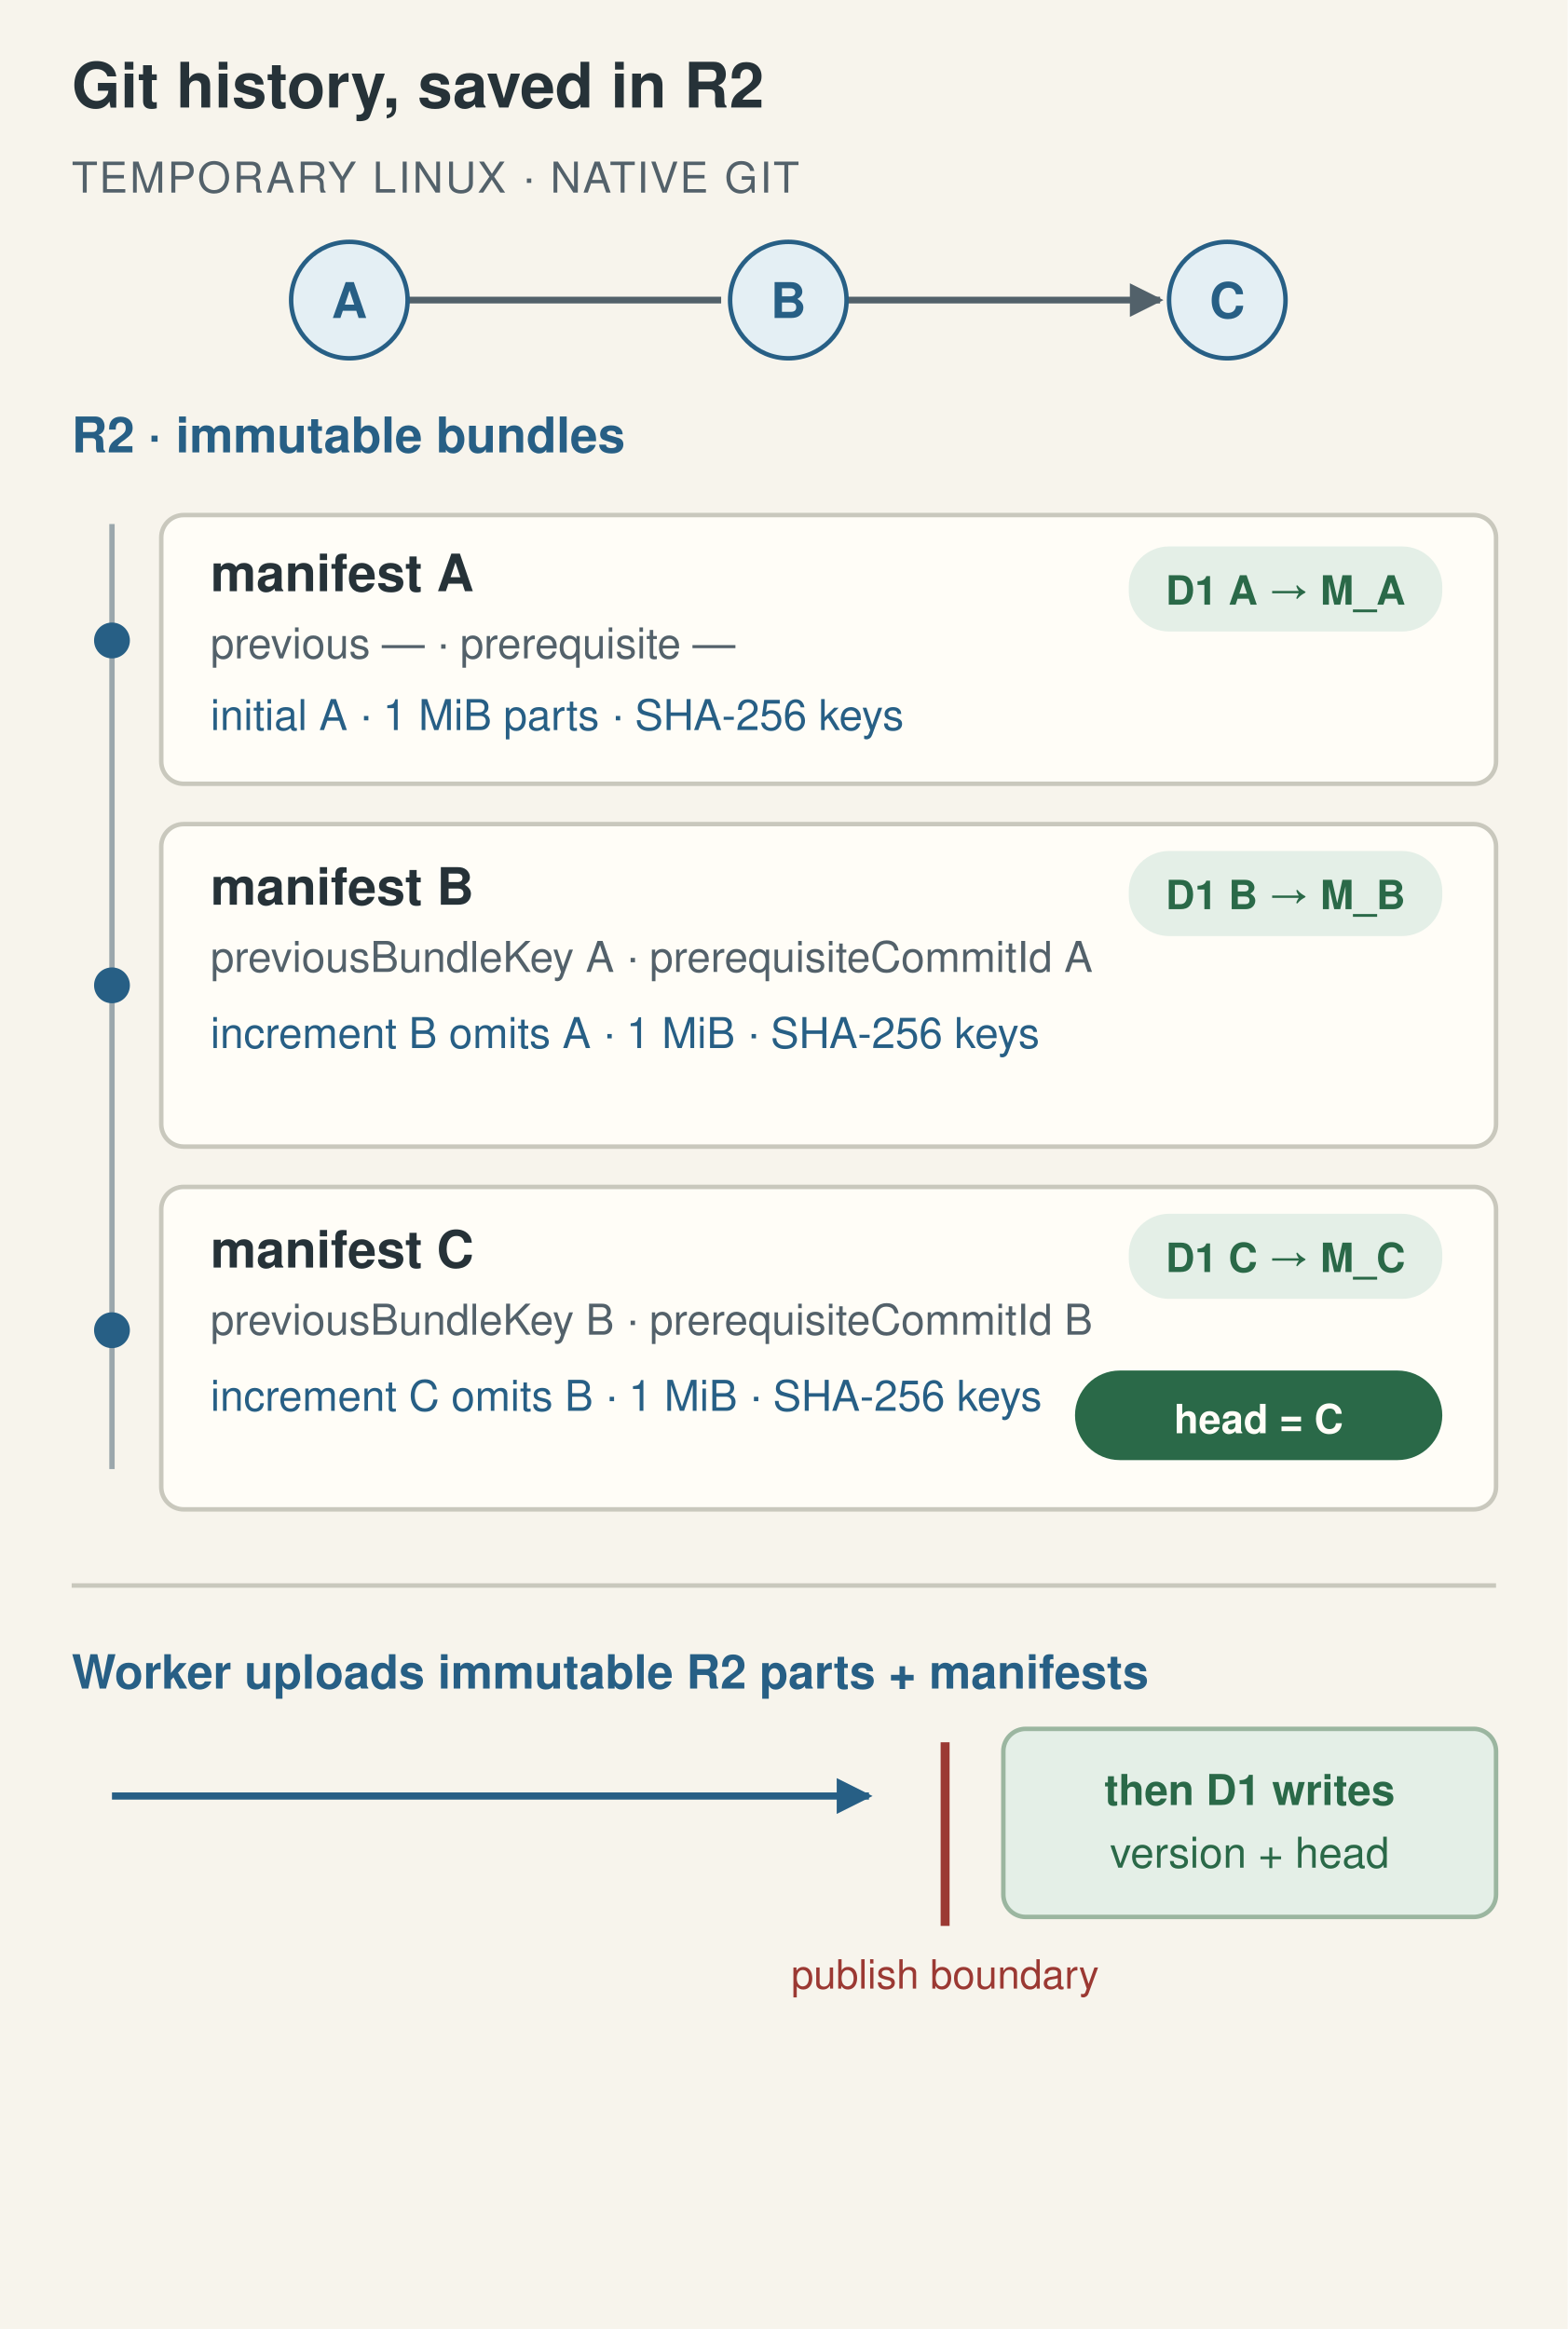
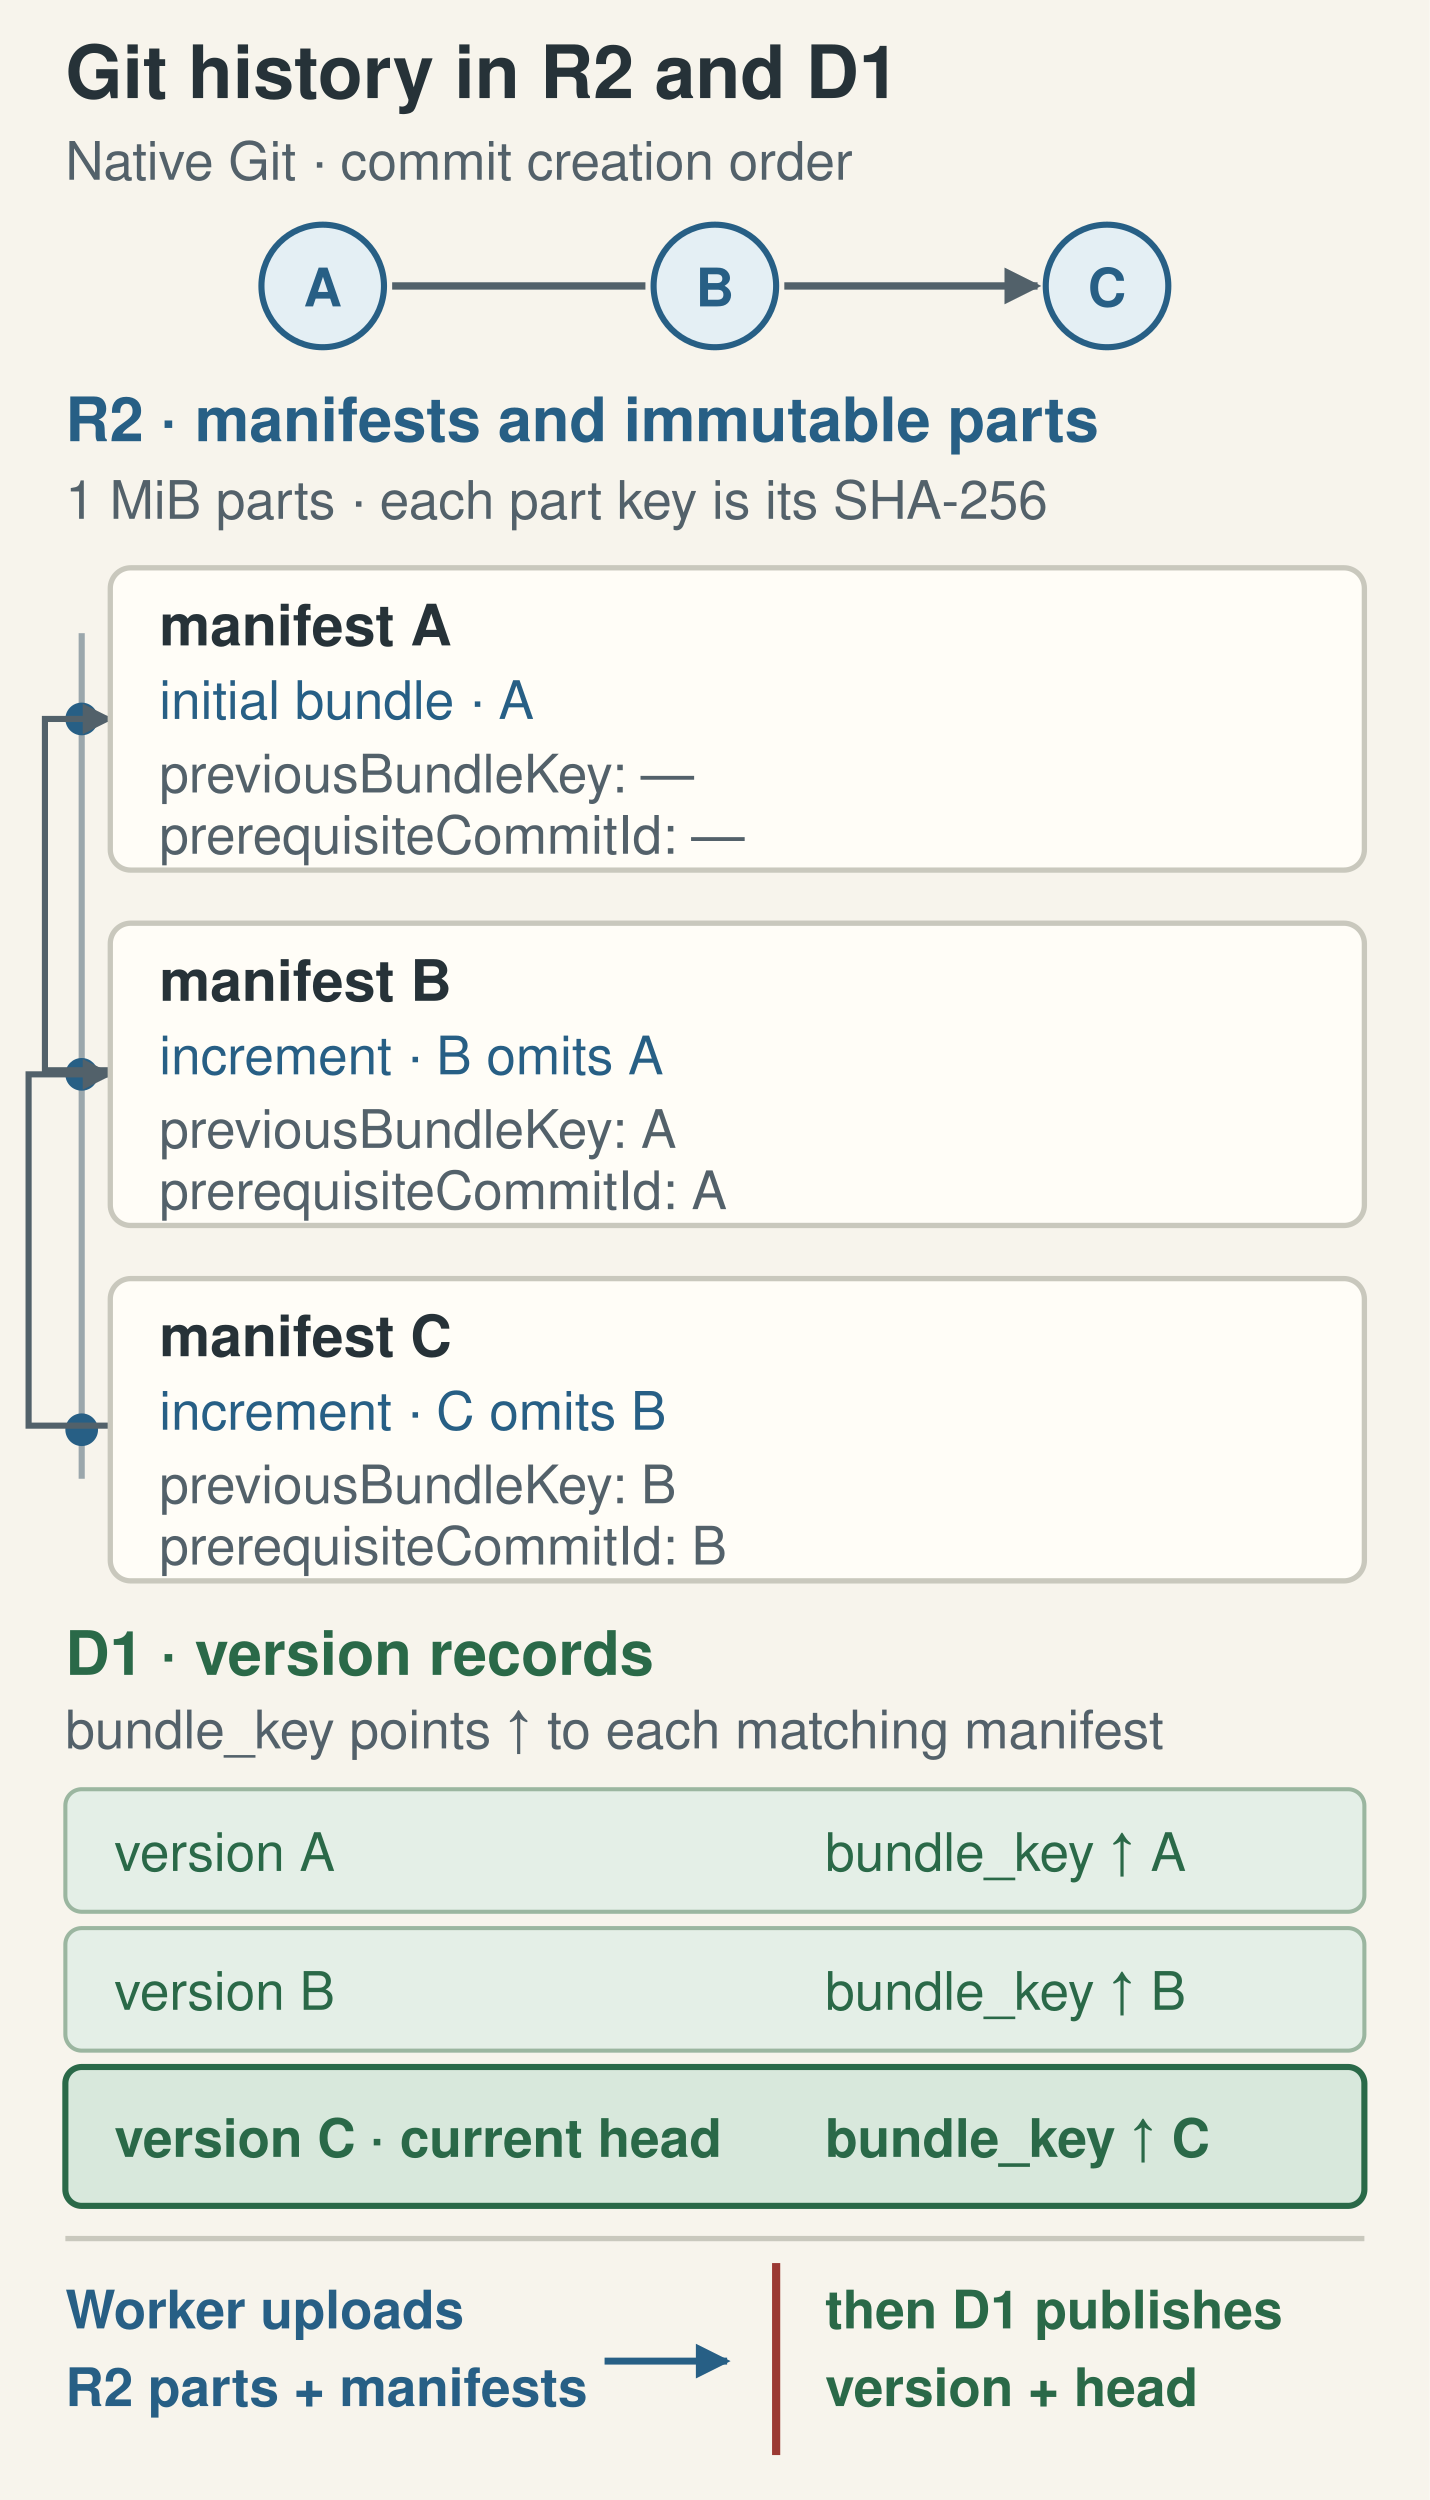
- <svg xmlns="http://www.w3.org/2000/svg" width="350" height="520" viewBox="0 0 350 520" role="img" aria-labelledby="title desc">
+ <svg xmlns="http://www.w3.org/2000/svg" width="350" height="612" viewBox="0 0 350 612" role="img" aria-labelledby="title desc">
  <defs>
-     <marker id="marr" viewBox="0 0 10 10" refX="9" refY="5" markerWidth="5" markerHeight="5" orient="auto">
+     <marker id="mArrow" viewBox="0 0 10 10" refX="9" refY="5" markerWidth="5" markerHeight="5" orient="auto">
      <path d="M0 0L10 5L0 10z" fill="#52616a" />
    </marker>
-     <marker id="mblue" viewBox="0 0 10 10" refX="9" refY="5" markerWidth="5" markerHeight="5" orient="auto">
+     <marker id="mBlue" viewBox="0 0 10 10" refX="9" refY="5" markerWidth="5" markerHeight="5" orient="auto">
      <path d="M0 0L10 5L0 10z" fill="#275f85" />
    </marker>
+     <marker id="mGreen" viewBox="0 0 10 10" refX="9" refY="5" markerWidth="5" markerHeight="5" orient="auto">
+       <path d="M0 0L10 5L0 10z" fill="#2a6948" />
+     </marker>
  </defs>
-   <rect width="350" height="520" fill="#f7f4ec" />
+   <rect width="350" height="612" fill="#f7f4ec" />
  <g font-family="Helvetica,Arial,sans-serif" fill="#263238">
-     <text x="16" y="24" font-size="14" font-weight="600">Git history, saved in R2</text>
-     <text x="16" y="43" font-size="9.5" fill="#53616a" letter-spacing=".5">TEMPORARY LINUX · NATIVE GIT</text>
-     <path d="M91 67H161M189 67H259" stroke="#52616a" stroke-width="1.5" marker-end="url(#marr)" />
-     <circle cx="78" cy="67" r="13" fill="#e4eff4" stroke="#275f85" />
-     <text x="78" y="71" text-anchor="middle" font-size="11" font-weight="600" fill="#275f85">A</text>
-     <circle cx="176" cy="67" r="13" fill="#e4eff4" stroke="#275f85" />
-     <text x="176" y="71" text-anchor="middle" font-size="11" font-weight="600" fill="#275f85">B</text>
-     <circle cx="274" cy="67" r="13" fill="#e4eff4" stroke="#275f85" />
-     <text x="274" y="71" text-anchor="middle" font-size="11" font-weight="600" fill="#275f85">C</text>
-     <text x="16" y="101" font-size="11" font-weight="600" fill="#275f85">R2 · immutable bundles</text>
-     <path d="M25 117V328" stroke="#9ba7ac" stroke-width="1.2" />
+     <text x="16" y="24" font-size="18" font-weight="600">Git history in R2 and D1</text>
+     <text x="16" y="44" font-size="13" fill="#53616a">Native Git · commit creation order</text>
+     <path d="M96 70H158M192 70H254" fill="none" stroke="#52616a" stroke-width="1.8" marker-end="url(#mArrow)" />
+     <circle cx="79" cy="70" r="15" fill="#e4eff4" stroke="#275f85" stroke-width="1.5" />
+     <circle cx="175" cy="70" r="15" fill="#e4eff4" stroke="#275f85" stroke-width="1.5" />
+     <circle cx="271" cy="70" r="15" fill="#e4eff4" stroke="#275f85" stroke-width="1.5" />
+     <text x="79" y="75" text-anchor="middle" font-size="13" font-weight="600" fill="#275f85">A</text>
+     <text x="175" y="75" text-anchor="middle" font-size="13" font-weight="600" fill="#275f85">B</text>
+     <text x="271" y="75" text-anchor="middle" font-size="13" font-weight="600" fill="#275f85">C</text>
+     <text x="16" y="108" font-size="15" font-weight="600" fill="#275f85">R2 · manifests and immutable parts</text>
+     <text x="16" y="127" font-size="13" fill="#53616a">1 MiB parts · each part key is its SHA-256</text>
+     <path d="M20 155V362" stroke="#9ba7ac" stroke-width="1.5" />
+     <circle cx="20" cy="176" r="4" fill="#275f85" />
+     <circle cx="20" cy="263" r="4" fill="#275f85" />
+     <circle cx="20" cy="350" r="4" fill="#275f85" />
+     <path d="M27 262H11V176H27" fill="none" stroke="#52616a" stroke-width="1.5" marker-end="url(#mArrow)" />
+     <path d="M27 349H7V263H27" fill="none" stroke="#52616a" stroke-width="1.5" marker-end="url(#mArrow)" />
    <g>
-       <circle cx="25" cy="143" r="4" fill="#275f85" />
-       <rect x="36" y="115" width="298" height="60" rx="5" fill="#fffdf7" stroke="#c9c8bd" />
-       <text x="47" y="132" font-size="11.5" font-weight="600">manifest A</text>
-       <text x="47" y="147" font-size="9.5" fill="#53616a">previous — · prerequisite —</text>
-       <text x="47" y="163" font-size="9.5" fill="#275f85">initial A · 1 MiB parts · SHA-256 keys</text>
-       <rect x="252" y="122" width="70" height="19" rx="9" fill="#e4efe7" />
-       <text x="287" y="135" text-anchor="middle" font-size="9" font-weight="600" fill="#2a6948">D1 A → M_A</text>
+       <rect x="27" y="139" width="307" height="74" rx="5" fill="#fffdf7" stroke="#c9c8bd" stroke-width="1.3" />
+       <text x="39" y="158" font-size="14" font-weight="600">manifest A</text>
+       <text x="39" y="176" font-size="13" fill="#275f85">initial bundle · A</text>
+       <text x="39" y="194" font-size="13" fill="#53616a">previousBundleKey: —</text>
+       <text x="39" y="209" font-size="13" fill="#53616a">prerequisiteCommitId: —</text>
    </g>
    <g>
-       <circle cx="25" cy="220" r="4" fill="#275f85" />
-       <rect x="36" y="184" width="298" height="72" rx="5" fill="#fffdf7" stroke="#c9c8bd" />
-       <text x="47" y="202" font-size="11.5" font-weight="600">manifest B</text>
-       <text x="47" y="217" font-size="9.5" fill="#53616a">previousBundleKey A · prerequisiteCommitId A</text>
-       <text x="47" y="234" font-size="9.5" fill="#275f85">increment B omits A · 1 MiB · SHA-256 keys</text>
-       <rect x="252" y="190" width="70" height="19" rx="9" fill="#e4efe7" />
-       <text x="287" y="203" text-anchor="middle" font-size="9" font-weight="600" fill="#2a6948">D1 B → M_B</text>
+       <rect x="27" y="226" width="307" height="74" rx="5" fill="#fffdf7" stroke="#c9c8bd" stroke-width="1.3" />
+       <text x="39" y="245" font-size="14" font-weight="600">manifest B</text>
+       <text x="39" y="263" font-size="13" fill="#275f85">increment · B omits A</text>
+       <text x="39" y="281" font-size="13" fill="#53616a">previousBundleKey: A</text>
+       <text x="39" y="296" font-size="13" fill="#53616a">prerequisiteCommitId: A</text>
    </g>
    <g>
-       <circle cx="25" cy="297" r="4" fill="#275f85" />
-       <rect x="36" y="265" width="298" height="72" rx="5" fill="#fffdf7" stroke="#c9c8bd" />
-       <text x="47" y="283" font-size="11.5" font-weight="600">manifest C</text>
-       <text x="47" y="298" font-size="9.5" fill="#53616a">previousBundleKey B · prerequisiteCommitId B</text>
-       <text x="47" y="315" font-size="9.5" fill="#275f85">increment C omits B · 1 MiB · SHA-256 keys</text>
-       <rect x="252" y="271" width="70" height="19" rx="9" fill="#e4efe7" />
-       <text x="287" y="284" text-anchor="middle" font-size="9" font-weight="600" fill="#2a6948">D1 C → M_C</text>
-       <rect x="240" y="306" width="82" height="20" rx="10" fill="#2a6948" />
-       <text x="281" y="320" text-anchor="middle" font-size="9" font-weight="600" fill="#fffdf7">head = C</text>
+       <rect x="27" y="313" width="307" height="74" rx="5" fill="#fffdf7" stroke="#c9c8bd" stroke-width="1.3" />
+       <text x="39" y="332" font-size="14" font-weight="600">manifest C</text>
+       <text x="39" y="350" font-size="13" fill="#275f85">increment · C omits B</text>
+       <text x="39" y="368" font-size="13" fill="#53616a">previousBundleKey: B</text>
+       <text x="39" y="383" font-size="13" fill="#53616a">prerequisiteCommitId: B</text>
    </g>
-     <path d="M16 354H334" stroke="#c9c8bd" />
-     <text x="16" y="377" font-size="10.5" font-weight="600" fill="#275f85">Worker uploads immutable R2 parts + manifests</text>
-     <path d="M25 401H194" stroke="#275f85" stroke-width="1.6" marker-end="url(#mblue)" />
-     <path d="M211 389V430" stroke="#9b3933" stroke-width="2" />
-     <text x="211" y="444" text-anchor="middle" font-size="9" fill="#9b3933">publish boundary</text>
-     <rect x="224" y="386" width="110" height="42" rx="5" fill="#e4efe7" stroke="#9bb6a0" />
-     <text x="279" y="403" text-anchor="middle" font-size="9.5" font-weight="600" fill="#2a6948">then D1 writes</text>
-     <text x="279" y="417" text-anchor="middle" font-size="9.5" fill="#2a6948">version + head</text>
+     <text x="16" y="410" font-size="15" font-weight="600" fill="#2a6948">D1 · version records</text>
+     <text x="16" y="428" font-size="13" fill="#53616a">bundle_key points ↑ to each matching manifest</text>
+     <rect x="16" y="438" width="318" height="30" rx="4" fill="#e4efe7" stroke="#9bb6a0" />
+     <text x="28" y="458" font-size="13" fill="#2a6948">version A</text>
+     <text x="202" y="458" font-size="13" fill="#2a6948">bundle_key ↑ A</text>
+     <rect x="16" y="472" width="318" height="30" rx="4" fill="#e4efe7" stroke="#9bb6a0" />
+     <text x="28" y="492" font-size="13" fill="#2a6948">version B</text>
+     <text x="202" y="492" font-size="13" fill="#2a6948">bundle_key ↑ B</text>
+     <rect x="16" y="506" width="318" height="34" rx="4" fill="#d8e8dc" stroke="#2a6948" stroke-width="1.5" />
+     <text x="28" y="528" font-size="13" font-weight="600" fill="#2a6948">version C · current head</text>
+     <text x="202" y="528" font-size="13" font-weight="600" fill="#2a6948">bundle_key ↑ C</text>
+     <path d="M16 548H334" stroke="#c9c8bd" stroke-width="1.3" />
+     <text x="16" y="570" font-size="13" font-weight="600" fill="#275f85">Worker uploads</text>
+     <text x="16" y="589" font-size="13" font-weight="600" fill="#275f85">R2 parts + manifests</text>
+     <path d="M148 578H178" fill="none" stroke="#275f85" stroke-width="1.7" marker-end="url(#mBlue)" />
+     <path d="M190 554V601" stroke="#9b3933" stroke-width="2" />
+     <text x="202" y="570" font-size="13" font-weight="600" fill="#2a6948">then D1 publishes</text>
+     <text x="202" y="589" font-size="13" font-weight="600" fill="#2a6948">version + head</text>
  </g>
</svg>
